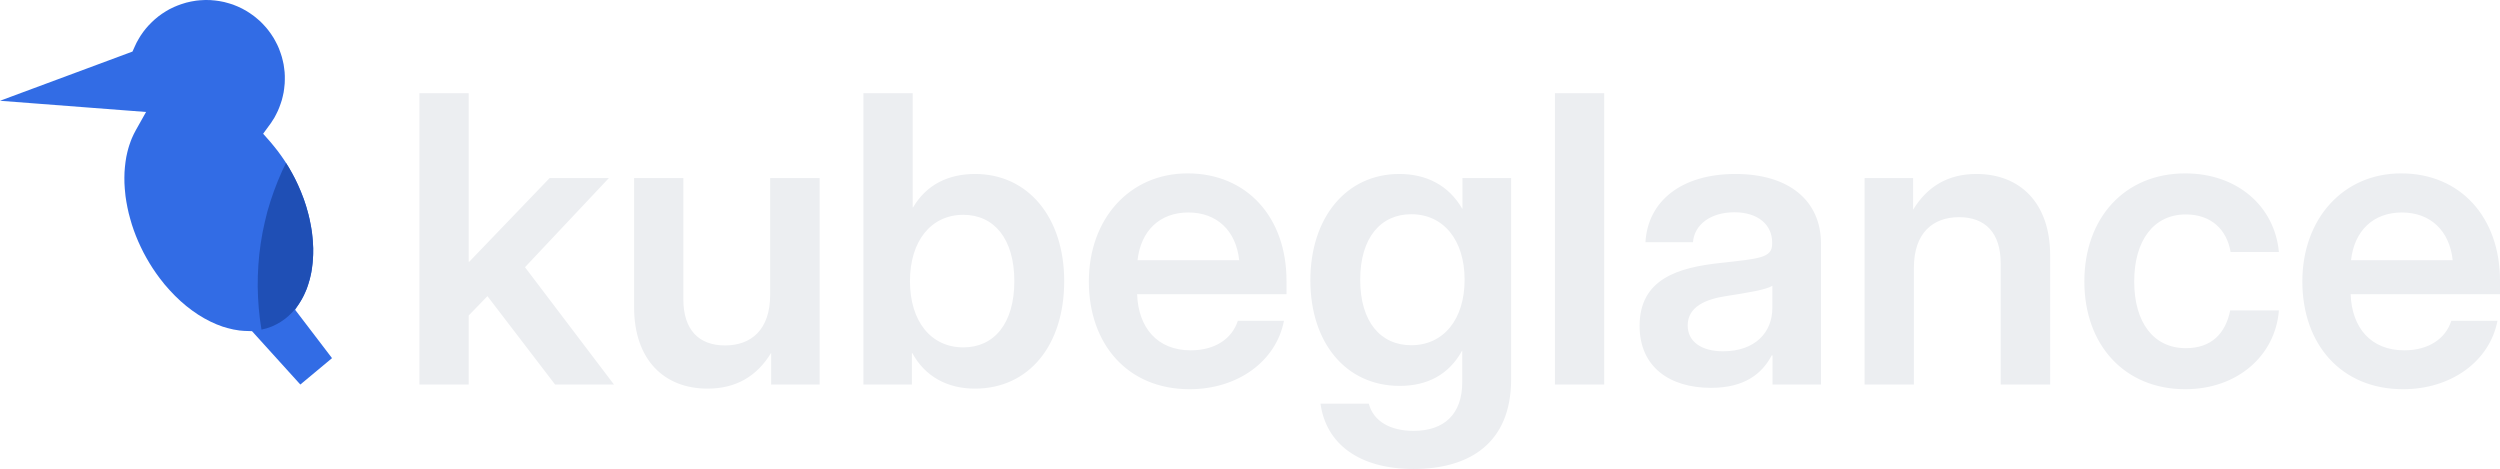
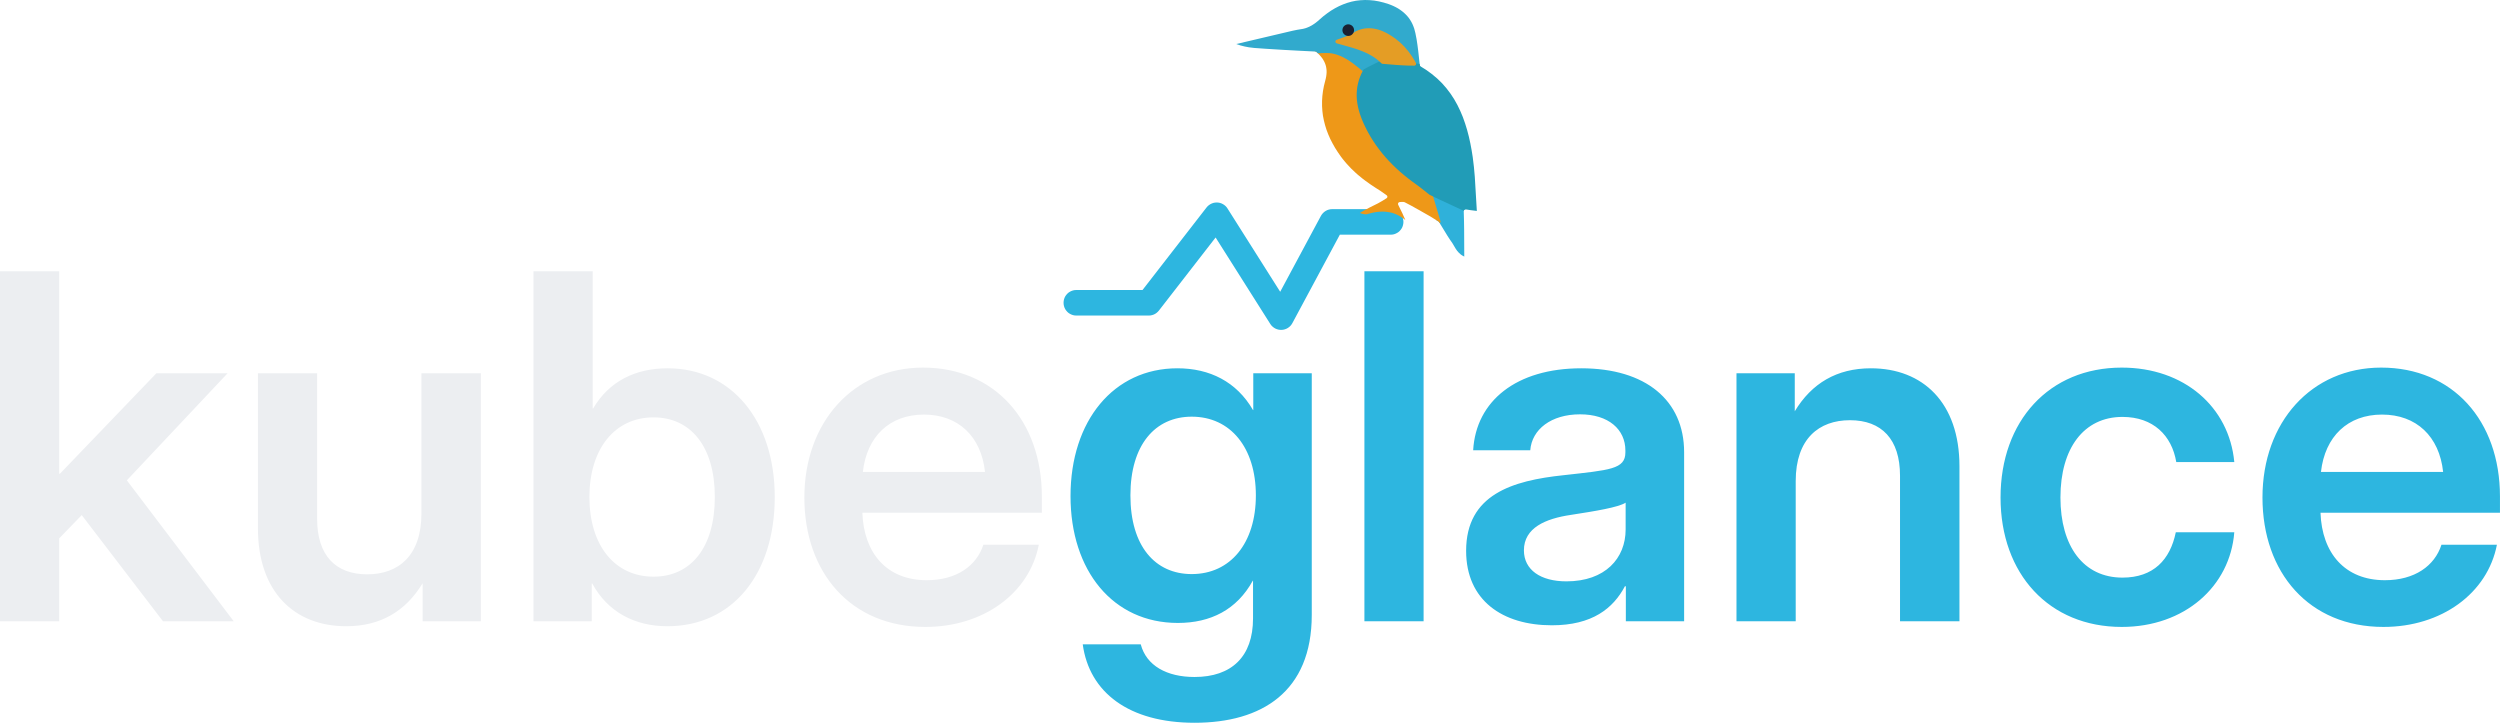
- <svg xmlns="http://www.w3.org/2000/svg" viewBox="-136.46 -132.00 858.20 160.99">
-   <g transform="translate(-152.2984 -138.8276) scale(2.275862)">
-     <path fill="#326ce5" d="M6.96 18.20 L28.99 19.89 L27.45 22.63 L27.13 23.24 L26.85 23.85 L26.67 24.31 L26.44 24.97 L26.30 25.44 L26.17 25.94 L26.01 26.67 L25.89 27.43 L25.80 28.21 L25.74 29.00 L25.72 29.81 L25.73 30.63 L25.78 31.46 L25.89 32.58 L26.02 33.43 L26.18 34.29 L26.37 35.15 L26.60 36.01 L26.85 36.87 L27.14 37.73 L27.46 38.58 L27.81 39.42 L28.19 40.25 L28.60 41.08 L29.04 41.89 L29.50 42.68 L29.99 43.46 L30.50 44.21 L31.03 44.94 L31.77 45.88 L32.55 46.77 L33.36 47.62 L34.20 48.42 L35.06 49.16 L35.95 49.84 L36.85 50.46 L37.76 51.01 L38.69 51.50 L39.62 51.92 L40.55 52.27 L41.26 52.48 L42.17 52.70 L43.08 52.85 L43.78 52.91 L44.97 52.95 L52.26 61.00 L57.04 57.02 L51.48 49.73 L52.24 48.54 L52.46 48.16 L52.69 47.74 L52.98 47.13 L53.25 46.48 L53.48 45.80 L53.69 45.09 L53.86 44.36 L53.99 43.61 L54.09 42.84 L54.16 42.05 L54.20 41.25 L54.20 40.43 L54.16 39.60 L54.09 38.76 L53.99 37.91 L53.85 37.04 L53.62 35.91 L53.40 35.03 L53.07 33.90 L52.78 33.03 L52.35 31.91 L51.98 31.06 L51.46 29.97 L51.03 29.15 L50.43 28.10 L49.94 27.32 L49.42 26.56 L48.89 25.83 L48.33 25.12 L47.77 24.44 L46.65 23.17 L47.82 21.57 L48.34 20.76 L48.61 20.25 L48.87 19.72 L49.09 19.19 L49.29 18.64 L49.47 18.09 L49.61 17.53 L49.74 16.94 L49.82 16.37 L49.90 15.61 L49.92 15.03 L49.92 14.45 L49.89 13.87 L49.82 13.30 L49.74 12.72 L49.61 12.14 L49.47 11.58 L49.29 11.02 L49.03 10.31 L48.79 9.77 L48.52 9.25 L48.24 8.74 L47.83 8.11 L47.47 7.62 L47.11 7.17 L46.60 6.61 L46.19 6.20 L45.75 5.82 L45.30 5.45 L44.67 5.00 L44.17 4.68 L43.49 4.30 L42.81 3.98 L42.09 3.69 L41.52 3.51 L40.79 3.31 L40.03 3.16 L39.44 3.08 L38.66 3.01 L37.91 3.00 L37.13 3.04 L36.54 3.10 L35.78 3.23 L35.04 3.40 L34.30 3.63 L33.75 3.83 L33.20 4.06 L32.52 4.39 L32.00 4.69 L31.36 5.10 L30.88 5.45 L30.30 5.93 L29.86 6.34 L29.33 6.88 L28.95 7.32 L28.58 7.79 L28.15 8.41 L27.85 8.91 L27.56 9.43 L27.32 9.94 L26.94 10.78 Z" />
-     <path fill="#1f4fb5" d="M50.00 27.79 L49.52 28.78 L48.87 30.29 L48.28 31.82 L47.75 33.37 L47.28 34.94 L46.89 36.53 L46.55 38.13 L46.28 39.74 L46.07 41.36 L45.93 42.99 L45.85 44.61 L45.83 46.24 L45.88 47.87 L45.99 49.49 L46.16 51.10 L46.40 52.72 L47.19 52.52 L47.98 52.24 L48.73 51.88 L49.27 51.57 L49.96 51.09 L50.44 50.69 L51.05 50.10 L51.47 49.61 L52.00 48.91 L52.47 48.15 L52.79 47.54 L53.17 46.69 L53.41 46.02 L53.69 45.08 L53.91 44.11 L54.03 43.35 L54.12 42.57 L54.19 41.51 L54.20 40.42 L54.14 39.31 L54.03 38.18 L53.90 37.33 L53.68 36.19 L53.48 35.33 L53.16 34.18 L52.78 33.04 L52.34 31.91 L51.86 30.79 L51.46 29.96 L51.03 29.15 L50.58 28.35 L50.10 27.58 Z" />
+ <svg xmlns="http://www.w3.org/2000/svg" viewBox="7.52 -177.50 714.23 206.49">
+   <path fill="#eceef1" d="M7.52 0H24.43V-23.69L30.87 -30.34L54.09 0H74.3L43.76 -40.27L72.55 -70.87H52.21L24.63 -42.15H24.43V-100H7.52ZM106.44 1.41C116.24 1.41 123.42 -2.89 128.26 -10.87V0H144.9V-70.87H127.92V-30.81C127.92 -18.72 121.34 -13.42 112.42 -13.42C103.36 -13.42 98.12 -18.86 98.12 -29.26V-70.87H81.21V-26.58C81.21 -8.39 91.61 1.41 106.44 1.41ZM198.19 1.41C216.71 1.41 228.86 -13.42 228.86 -35.5C228.86 -57.32 216.51 -72.28 198.26 -72.28C189.06 -72.28 181.54 -68.59 176.98 -60.81H176.85V-100H159.93V0H176.58V-10.81H176.71C181.14 -2.62 188.93 1.41 198.19 1.41ZM194.23 -12.75C183.15 -12.75 175.91 -21.68 175.91 -35.5C175.91 -49.26 183.15 -58.26 194.23 -58.26C204.7 -58.26 211.74 -50.13 211.74 -35.5C211.74 -20.81 204.7 -12.75 194.23 -12.75ZM271.88 1.61C288.46 1.61 301.61 -7.99 304.3 -21.88H288.46C286.51 -15.84 280.81 -11.74 272.28 -11.74C260.87 -11.74 254.3 -19.46 253.89 -31.01H305.17V-35.64C305.17 -57.38 291.61 -72.48 271.21 -72.48C251.34 -72.48 237.32 -56.91 237.32 -35.37C237.32 -13.89 250.6 1.61 271.88 1.61ZM254.03 -42.68C255.17 -52.82 261.68 -59.06 271.48 -59.06C281.28 -59.06 287.85 -52.82 288.93 -42.68Z" />
+   <path fill="#2db6e0" d="M348.79 28.99C367.99 28.99 382.28 20.13 382.28 -1.81V-70.87H365.57V-60.34H365.5C360.81 -68.46 353.09 -72.28 343.89 -72.28C325.7 -72.28 313.36 -57.32 313.36 -35.77C313.36 -14.43 325.5 0.47 344.03 0.47C353.36 0.47 360.87 -3.29 365.44 -11.61H365.5V-0.81C365.5 10.07 359.4 15.91 348.79 15.91C340.87 15.91 335.03 12.68 333.42 6.58H316.85C318.72 20.34 330.07 28.99 348.79 28.99ZM347.99 -13.49C337.52 -13.49 330.47 -21.48 330.47 -35.97C330.47 -50.4 337.52 -58.46 347.99 -58.46C359.06 -58.46 366.31 -49.6 366.31 -35.97C366.31 -22.35 359.06 -13.49 347.99 -13.49ZM414.23 -100H397.32V0H414.23ZM450.87 1.14C462.42 1.14 468.39 -3.69 471.74 -10H472.01V0H488.66V-48.32C488.66 -63.09 477.72 -72.28 459.26 -72.28C440.74 -72.28 429.19 -62.95 428.39 -48.86H444.7C445.17 -54.83 450.67 -59.13 458.93 -59.13C467.05 -59.13 471.88 -54.83 471.88 -48.79V-48.26C471.88 -43.42 467.38 -43.22 454.23 -41.74C439.6 -40.2 426.38 -36.24 426.38 -20.13C426.38 -5.97 436.78 1.14 450.87 1.14ZM455.03 -11.41C447.65 -11.41 442.89 -14.7 442.89 -20.27C442.89 -26.71 449.06 -29.33 456.31 -30.4C463.29 -31.48 469.87 -32.55 471.95 -33.89V-26.24C471.95 -17.99 466.11 -11.41 455.03 -11.41ZM520.54 -40.07C520.54 -52.15 527.18 -57.45 536.04 -57.45C545.1 -57.45 550.34 -52.01 550.34 -41.61V0H567.32V-44.3C567.32 -62.48 556.85 -72.28 542.01 -72.28C532.28 -72.28 525.1 -67.99 520.27 -60V-70.87H503.62V0H520.54ZM613.69 1.61C631.61 1.61 644.63 -9.93 645.84 -25.44H629.13C627.52 -17.58 622.75 -12.48 613.89 -12.48C602.75 -12.48 596.17 -21.41 596.17 -35.37C596.17 -49.4 602.82 -58.39 613.89 -58.39C622.68 -58.39 627.99 -53.09 629.26 -45.5H645.84C644.36 -61.28 631.48 -72.48 613.69 -72.48C592.95 -72.48 579.06 -57.25 579.06 -35.37C579.06 -13.49 592.95 1.61 613.69 1.61ZM688.46 1.61C705.03 1.61 718.19 -7.99 720.87 -21.88H705.03C703.09 -15.84 697.38 -11.74 688.86 -11.74C677.45 -11.74 670.87 -19.46 670.47 -31.01H721.74V-35.64C721.74 -57.38 708.19 -72.48 687.79 -72.48C667.92 -72.48 653.89 -56.91 653.89 -35.37C653.89 -13.89 667.18 1.61 688.46 1.61ZM670.6 -42.68C671.74 -52.82 678.26 -59.06 688.05 -59.06C697.85 -59.06 704.43 -52.82 705.5 -42.68ZM335.72 -87.35L336.19 -87.38L336.65 -87.47L337.1 -87.62L337.53 -87.83L337.93 -88.1L338.28 -88.41L338.6 -88.76L354.81 -109.65L370.43 -84.95L370.71 -84.56L371.04 -84.22L371.41 -83.92L371.81 -83.67L372.25 -83.48L372.7 -83.34L373.17 -83.27L373.65 -83.25L374.12 -83.3L374.58 -83.41L375.03 -83.58L375.44 -83.8L375.83 -84.08L376.18 -84.4L376.48 -84.77L376.73 -85.17L390.3 -110.45L404.82 -110.45L405.29 -110.48L405.76 -110.57L406.21 -110.73L406.64 -110.94L407.04 -111.2L407.4 -111.52L407.71 -111.88L407.98 -112.27L408.19 -112.7L408.34 -113.16L408.43 -113.62L408.47 -114.1L408.43 -114.58L408.34 -115.04L408.19 -115.5L407.98 -115.92L407.71 -116.32L407.4 -116.68L407.04 -117L406.64 -117.26L406.21 -117.47L405.76 -117.63L405.29 -117.72L404.82 -117.75L388.12 -117.75L387.63 -117.72L387.14 -117.62L386.68 -117.46L386.24 -117.23L385.84 -116.95L385.48 -116.62L385.16 -116.24L384.9 -115.83L373.26 -94.14L358.2 -117.95L357.93 -118.33L357.61 -118.67L357.25 -118.96L356.85 -119.21L356.43 -119.41L355.98 -119.55L355.52 -119.63L355.06 -119.65L354.59 -119.61L354.14 -119.52L353.7 -119.36L353.28 -119.15L352.89 -118.89L352.54 -118.59L352.23 -118.24L333.93 -94.65L315.02 -94.65L314.54 -94.62L314.07 -94.53L313.62 -94.37L313.19 -94.16L312.79 -93.9L312.43 -93.58L312.12 -93.22L311.85 -92.83L311.64 -92.4L311.49 -91.94L311.4 -91.48L311.37 -91L311.4 -90.52L311.49 -90.06L311.64 -89.6L311.85 -89.17L312.12 -88.78L312.43 -88.42L312.79 -88.1L313.19 -87.84L313.62 -87.63L314.07 -87.47L314.54 -87.38L315.02 -87.35Z" />
+   <g transform="translate(354.6366 -181.2914) scale(1.263793)">
+     <path fill="#2fb1da" d="M56.63 50.29 L56.61 50.17 L56.55 50.06 L56.50 50.00 L56.40 49.93 L54.98 49.23 L53.58 48.57 L52.20 47.94 L51.28 47.54 L49.91 46.99 L48.96 46.63 L48.84 46.62 L48.68 46.65 L48.54 46.75 L48.47 46.86 L48.44 46.97 L48.44 47.10 L48.66 47.94 L49.30 50.26 L50.03 52.77 L50.53 53.08 L50.62 53.17 L50.75 53.36 L52.55 56.31 L53.09 57.14 L53.65 57.95 L54.42 59.24 L54.73 59.69 L55.09 60.10 L55.51 60.49 L55.76 60.67 L56.04 60.84 L56.35 61.00 L56.32 54.92 L56.29 52.95 L56.23 50.73 L56.25 50.60 L56.34 50.46 L56.48 50.37 L56.63 50.33 Z" />
+     <path fill="#ee9818" d="M34.11 19.25 L34.13 19.13 L34.12 19.01 L34.08 18.90 L34.01 18.80 L32.82 17.68 L32.01 16.98 L31.59 16.65 L30.70 16.00 L29.79 15.44 L29.31 15.18 L28.82 14.95 L28.31 14.74 L27.78 14.56 L27.24 14.40 L26.68 14.27 L26.20 14.19 L25.50 14.15 L25.03 14.15 L24.34 14.19 L22.90 14.36 L22.82 14.37 L22.71 14.43 L22.62 14.52 L22.56 14.62 L22.56 14.64 L22.79 14.67 L22.93 14.75 L23.31 15.11 L23.66 15.47 L23.97 15.82 L24.24 16.17 L24.46 16.51 L24.67 16.88 L24.86 17.29 L25.00 17.68 L25.10 18.04 L25.17 18.45 L25.22 18.88 L25.23 19.32 L25.20 19.78 L25.14 20.25 L25.04 20.77 L24.62 22.44 L24.41 23.57 L24.27 24.71 L24.20 25.84 L24.20 26.96 L24.27 28.06 L24.40 29.15 L24.61 30.22 L24.88 31.29 L25.20 32.32 L25.60 33.37 L26.05 34.40 L26.57 35.41 L27.13 36.40 L27.76 37.39 L28.43 38.36 L28.87 38.94 L29.33 39.50 L29.79 40.04 L30.76 41.08 L31.79 42.06 L32.32 42.53 L33.42 43.43 L33.99 43.86 L35.15 44.69 L36.34 45.48 L37.32 46.10 L38.13 46.66 L38.82 47.16 L38.90 47.25 L38.95 47.36 L38.97 47.49 L38.94 47.61 L38.91 47.68 L38.83 47.78 L37.86 48.39 L36.82 48.98 L34.95 49.91 L33.96 50.43 L33.23 50.84 L32.74 51.14 L33.19 51.30 L33.53 51.39 L33.85 51.44 L34.15 51.45 L34.36 51.42 L35.04 51.23 L35.62 51.09 L36.20 50.98 L36.76 50.90 L37.33 50.85 L37.88 50.83 L38.43 50.85 L38.97 50.91 L39.51 51.00 L40.04 51.12 L40.56 51.29 L41.07 51.50 L41.58 51.75 L42.07 52.04 L42.56 52.37 L43.03 52.74 L42.37 51.25 L41.41 49.29 L41.37 49.13 L41.39 48.97 L41.44 48.86 L41.53 48.77 L41.63 48.71 L41.75 48.68 L42.14 48.65 L42.59 48.65 L42.79 48.69 L42.94 48.75 L44.35 49.49 L46.09 50.46 L48.64 51.91 L50.53 53.08 L50.62 53.17 L50.80 53.43 L50.91 53.32 L50.96 53.21 L50.98 53.09 L50.96 52.97 L49.37 47.64 L49.12 46.79 L49.06 46.68 L48.62 46.23 L48.04 45.68 L47.11 44.87 L46.55 44.43 L45.06 43.35 L44.15 42.66 L43.26 41.94 L42.39 41.20 L41.56 40.44 L40.74 39.66 L39.96 38.86 L39.21 38.03 L38.48 37.18 L37.79 36.30 L37.12 35.40 L36.49 34.47 L35.90 33.51 L35.33 32.52 L34.81 31.50 L34.31 30.46 L34.02 29.76 L33.75 29.07 L33.51 28.37 L33.30 27.67 L33.13 26.98 L33.00 26.28 L32.90 25.58 L32.85 24.89 L32.83 24.19 L32.86 23.49 L32.94 22.79 L33.06 22.10 L33.24 21.40 L33.46 20.70 L33.75 20.00 Z" />
+     <path fill="#31aacd" d="M29.08 12.32 L30.95 11.60 L31.05 11.53 L31.10 11.46 L31.14 11.39 L31.17 11.28 L31.27 11.25 L31.75 10.95 L32.19 10.73 L32.63 10.54 L33.07 10.40 L33.51 10.29 L33.96 10.22 L34.41 10.18 L34.86 10.18 L35.32 10.22 L35.78 10.28 L36.24 10.38 L36.70 10.50 L37.16 10.66 L37.62 10.84 L38.08 11.05 L39.02 11.56 L39.94 12.16 L40.38 12.48 L41.23 13.18 L42.03 13.94 L42.42 14.35 L43.15 15.22 L43.84 16.15 L44.48 17.16 L44.80 17.69 L44.91 17.82 L45.10 17.95 L45.29 18.05 L45.49 18.12 L45.69 18.17 L45.87 18.18 L46.07 18.16 L46.27 18.11 L46.47 18.02 L46.35 17.89 L46.29 17.74 L45.96 14.69 L45.78 13.27 L45.57 11.87 L45.30 10.49 L45.04 9.48 L44.84 8.93 L44.63 8.43 L44.38 7.94 L44.09 7.46 L43.79 7.03 L43.45 6.62 L43.08 6.23 L42.69 5.86 L42.27 5.52 L41.83 5.20 L41.37 4.90 L40.88 4.63 L40.35 4.37 L39.82 4.14 L39.26 3.93 L38.17 3.59 L37.07 3.32 L35.99 3.13 L34.93 3.03 L33.91 3.00 L32.89 3.05 L31.87 3.17 L30.88 3.37 L29.93 3.64 L28.98 3.98 L28.04 4.39 L27.12 4.87 L26.22 5.41 L25.33 6.03 L24.46 6.70 L23.12 7.86 L22.61 8.26 L22.10 8.60 L21.59 8.89 L21.31 9.04 L20.78 9.26 L20.47 9.37 L19.90 9.52 L18.57 9.74 L17.55 9.95 L4.81 12.95 L5.75 13.27 L6.70 13.51 L7.64 13.69 L8.88 13.84 L11.40 14.02 L15.41 14.27 L19.47 14.49 L22.67 14.65 L22.79 14.67 L22.90 14.72 L23.26 15.05 L24.59 14.99 L25.27 14.98 L25.90 15.01 L26.51 15.09 L27.02 15.21 L27.52 15.35 L28.00 15.52 L28.47 15.71 L28.94 15.93 L29.83 16.42 L30.27 16.69 L31.12 17.28 L32.38 18.26 L33.63 19.31 L33.74 19.37 L33.86 19.41 L33.98 19.40 L34.10 19.36 L37.90 17.38 L38.00 17.31 L38.07 17.21 L38.12 17.10 L38.12 17.01 L38.12 16.93 L38.07 16.81 L38.00 16.71 L37.46 16.18 L36.92 15.72 L36.34 15.28 L35.74 14.89 L35.10 14.52 L34.47 14.20 L33.85 13.91 L33.20 13.65 L32.53 13.40 L31.18 12.97 L29.00 12.35 Z M30.68 10.74 L30.21 10.68 L29.80 10.55 L29.49 10.38 L29.35 10.25 L29.26 10.11 L29.20 9.94 L29.19 9.85 L29.21 9.62 L29.25 9.46 L29.33 9.34 L29.43 9.23 L29.56 9.13 L29.76 9.00 L29.89 8.94 L30.03 8.91 L30.17 8.90 L30.41 8.94 L30.50 8.97 L30.64 9.05 L30.80 9.24 L30.88 9.42 L30.93 9.66 L30.94 10.09 L30.87 10.30 L30.69 10.74 Z" />
+     <path fill="#219cb7" d="M46.23 17.46 L45.72 17.38 L45.17 17.28 L43.82 17.14 L40.71 16.84 L37.88 16.60 L37.76 16.63 L37.23 16.86 L35.96 17.46 L34.22 18.35 L33.71 18.62 L33.61 18.69 L33.53 18.80 L33.13 19.57 L32.80 20.34 L32.53 21.11 L32.33 21.85 L32.17 22.62 L32.08 23.38 L32.03 24.14 L32.03 24.89 L32.08 25.65 L32.18 26.40 L32.32 27.14 L32.50 27.88 L32.71 28.61 L32.96 29.34 L33.24 30.07 L33.55 30.81 L34.06 31.88 L34.59 32.91 L35.17 33.93 L35.80 34.93 L36.44 35.88 L37.13 36.81 L37.83 37.70 L38.57 38.58 L39.35 39.43 L40.15 40.25 L40.98 41.05 L41.84 41.83 L42.72 42.58 L43.63 43.31 L44.57 44.03 L46.23 45.24 L48.51 47.04 L50.91 48.19 L56.24 50.66 L56.29 50.53 L56.37 50.43 L56.48 50.37 L56.64 50.33 L57.80 50.51 L59.19 50.68 L58.73 42.98 L58.53 40.74 L58.26 38.51 L58.01 36.95 L57.72 35.40 L57.38 33.86 L56.99 32.37 L56.54 30.91 L56.03 29.47 L55.45 28.09 L54.80 26.74 L54.07 25.44 L53.24 24.17 L52.33 22.97 L51.33 21.82 L50.22 20.74 L49.00 19.72 L47.69 18.77 L46.42 17.98 L46.37 17.92 L46.31 17.82 L46.27 17.46 Z" />
+     <path fill="#e49d25" d="M30.74 10.76 L30.57 10.86 L29.97 11.10 L27.42 12.03 L27.30 12.14 L27.23 12.29 L27.22 12.45 L27.27 12.60 L27.37 12.72 L27.52 12.80 L30.95 13.77 L32.27 14.19 L33.55 14.68 L34.18 14.96 L34.79 15.26 L35.39 15.60 L35.97 15.96 L36.54 16.37 L37.09 16.82 L37.67 17.35 L37.81 17.42 L41.08 17.69 L42.41 17.77 L43.73 17.83 L45.08 17.84 L45.16 17.83 L45.27 17.77 L45.36 17.69 L45.41 17.62 L45.45 17.50 L45.46 17.42 L45.42 17.26 L45.11 16.68 L44.47 15.66 L43.77 14.68 L43.02 13.79 L42.62 13.36 L42.21 12.95 L41.78 12.55 L40.88 11.81 L39.95 11.16 L39.45 10.85 L38.95 10.56 L38.44 10.30 L37.94 10.07 L37.43 9.87 L36.93 9.70 L36.41 9.57 L35.89 9.47 L35.37 9.40 L34.88 9.38 L34.36 9.39 L33.84 9.44 L33.31 9.54 L32.79 9.69 L32.27 9.88 L31.72 10.14 L31.22 10.43 Z" />
+     <path fill="#1a2131" d="M31.44 9.81 L31.41 9.56 L31.34 9.31 L31.21 9.08 L31.05 8.88 L30.85 8.72 L30.62 8.60 L30.38 8.52 L30.12 8.50 L29.86 8.52 L29.62 8.60 L29.39 8.72 L29.19 8.88 L29.02 9.08 L28.90 9.31 L28.83 9.56 L28.80 9.81 L28.83 10.07 L28.90 10.32 L29.02 10.54 L29.19 10.74 L29.39 10.91 L29.62 11.03 L29.86 11.10 L30.12 11.13 L30.38 11.10 L30.62 11.03 L30.85 10.91 L31.05 10.74 L31.21 10.54 L31.34 10.32 L31.41 10.07 Z" />
  </g>
-   <path fill="#eceef1" d="M7.52 0H24.43V-23.69L30.87 -30.34L54.09 0H74.3L43.76 -40.27L72.55 -70.87H52.21L24.63 -42.15H24.43V-100H7.52ZM106.44 1.41C116.24 1.41 123.42 -2.89 128.26 -10.87V0H144.9V-70.87H127.92V-30.81C127.92 -18.72 121.34 -13.42 112.42 -13.42C103.36 -13.42 98.12 -18.86 98.12 -29.26V-70.87H81.21V-26.58C81.21 -8.39 91.61 1.41 106.44 1.41ZM198.19 1.41C216.71 1.41 228.86 -13.42 228.86 -35.5C228.86 -57.32 216.51 -72.28 198.26 -72.28C189.06 -72.28 181.54 -68.59 176.98 -60.81H176.85V-100H159.93V0H176.58V-10.81H176.71C181.14 -2.62 188.93 1.41 198.19 1.41ZM194.23 -12.75C183.15 -12.75 175.91 -21.68 175.91 -35.5C175.91 -49.26 183.15 -58.26 194.23 -58.26C204.7 -58.26 211.74 -50.13 211.74 -35.5C211.74 -20.81 204.7 -12.75 194.23 -12.75ZM271.88 1.61C288.46 1.61 301.61 -7.99 304.3 -21.88H288.46C286.51 -15.84 280.81 -11.74 272.28 -11.74C260.87 -11.74 254.3 -19.46 253.89 -31.01H305.17V-35.64C305.17 -57.38 291.61 -72.48 271.21 -72.48C251.34 -72.48 237.32 -56.91 237.32 -35.37C237.32 -13.89 250.6 1.61 271.88 1.61ZM254.03 -42.68C255.17 -52.82 261.68 -59.06 271.48 -59.06C281.28 -59.06 287.85 -52.82 288.93 -42.68ZM348.79 28.99C367.99 28.99 382.28 20.13 382.28 -1.81V-70.87H365.57V-60.34H365.5C360.81 -68.46 353.09 -72.28 343.89 -72.28C325.7 -72.28 313.36 -57.32 313.36 -35.77C313.36 -14.43 325.5 0.47 344.03 0.47C353.36 0.47 360.87 -3.29 365.44 -11.61H365.5V-0.81C365.5 10.07 359.4 15.91 348.79 15.91C340.87 15.91 335.03 12.68 333.42 6.58H316.85C318.72 20.34 330.07 28.99 348.79 28.99ZM347.99 -13.49C337.52 -13.49 330.47 -21.48 330.47 -35.97C330.47 -50.4 337.52 -58.46 347.99 -58.46C359.06 -58.46 366.31 -49.6 366.31 -35.97C366.31 -22.35 359.06 -13.49 347.99 -13.49ZM414.23 -100H397.32V0H414.23ZM450.87 1.14C462.42 1.14 468.39 -3.69 471.74 -10H472.01V0H488.66V-48.32C488.66 -63.09 477.72 -72.28 459.26 -72.28C440.74 -72.28 429.19 -62.95 428.39 -48.86H444.7C445.17 -54.83 450.67 -59.13 458.93 -59.13C467.05 -59.13 471.88 -54.83 471.88 -48.79V-48.26C471.88 -43.42 467.38 -43.22 454.23 -41.74C439.6 -40.2 426.38 -36.24 426.38 -20.13C426.38 -5.97 436.78 1.14 450.87 1.14ZM455.03 -11.41C447.65 -11.41 442.89 -14.7 442.89 -20.27C442.89 -26.71 449.06 -29.33 456.31 -30.4C463.29 -31.48 469.87 -32.55 471.95 -33.89V-26.24C471.95 -17.99 466.11 -11.41 455.03 -11.41ZM520.54 -40.07C520.54 -52.15 527.18 -57.45 536.04 -57.45C545.1 -57.45 550.34 -52.01 550.34 -41.61V0H567.32V-44.3C567.32 -62.48 556.85 -72.28 542.01 -72.28C532.28 -72.28 525.1 -67.99 520.27 -60V-70.87H503.62V0H520.54ZM613.69 1.61C631.61 1.61 644.63 -9.93 645.84 -25.44H629.13C627.52 -17.58 622.75 -12.48 613.89 -12.48C602.75 -12.48 596.17 -21.41 596.17 -35.37C596.17 -49.4 602.82 -58.39 613.89 -58.39C622.68 -58.39 627.99 -53.09 629.26 -45.5H645.84C644.36 -61.28 631.48 -72.48 613.69 -72.48C592.95 -72.48 579.06 -57.25 579.06 -35.37C579.06 -13.49 592.95 1.61 613.69 1.61ZM688.46 1.61C705.03 1.61 718.19 -7.99 720.87 -21.88H705.03C703.09 -15.84 697.38 -11.74 688.86 -11.74C677.45 -11.74 670.87 -19.46 670.47 -31.01H721.74V-35.64C721.74 -57.38 708.19 -72.48 687.79 -72.48C667.92 -72.48 653.89 -56.91 653.89 -35.37C653.89 -13.89 667.18 1.61 688.46 1.61ZM670.6 -42.68C671.74 -52.82 678.26 -59.06 688.05 -59.06C697.85 -59.06 704.43 -52.82 705.5 -42.68Z" />
</svg>
